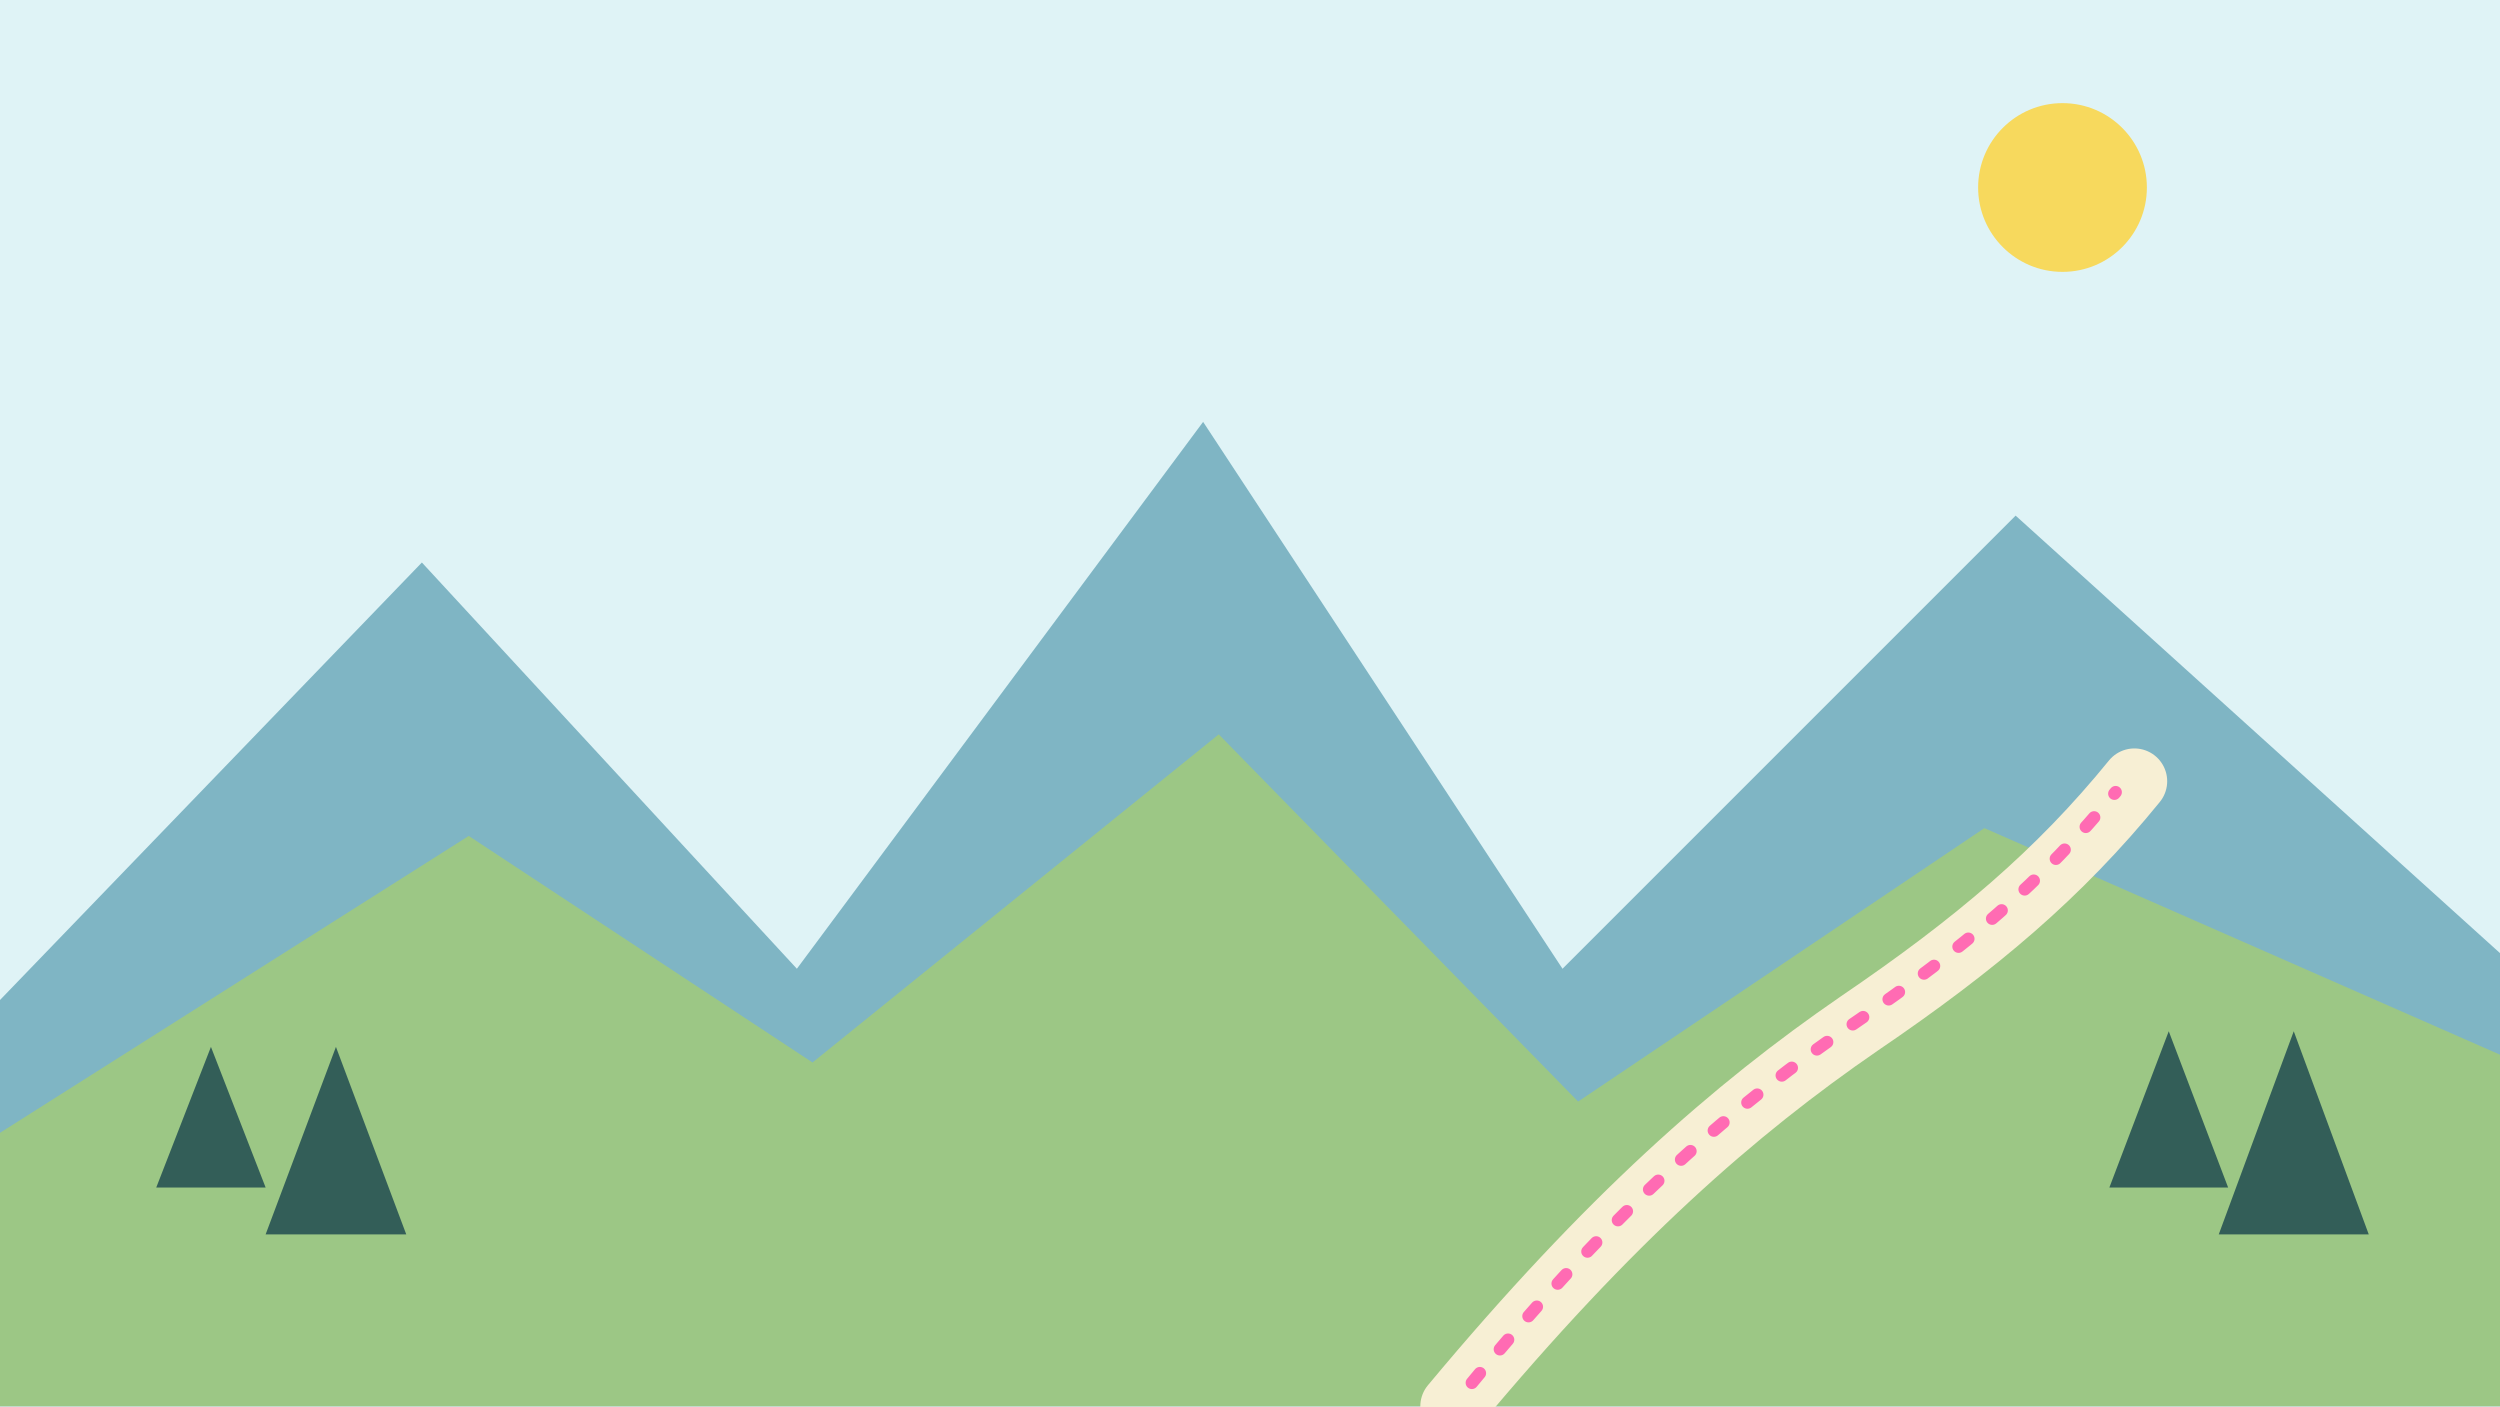
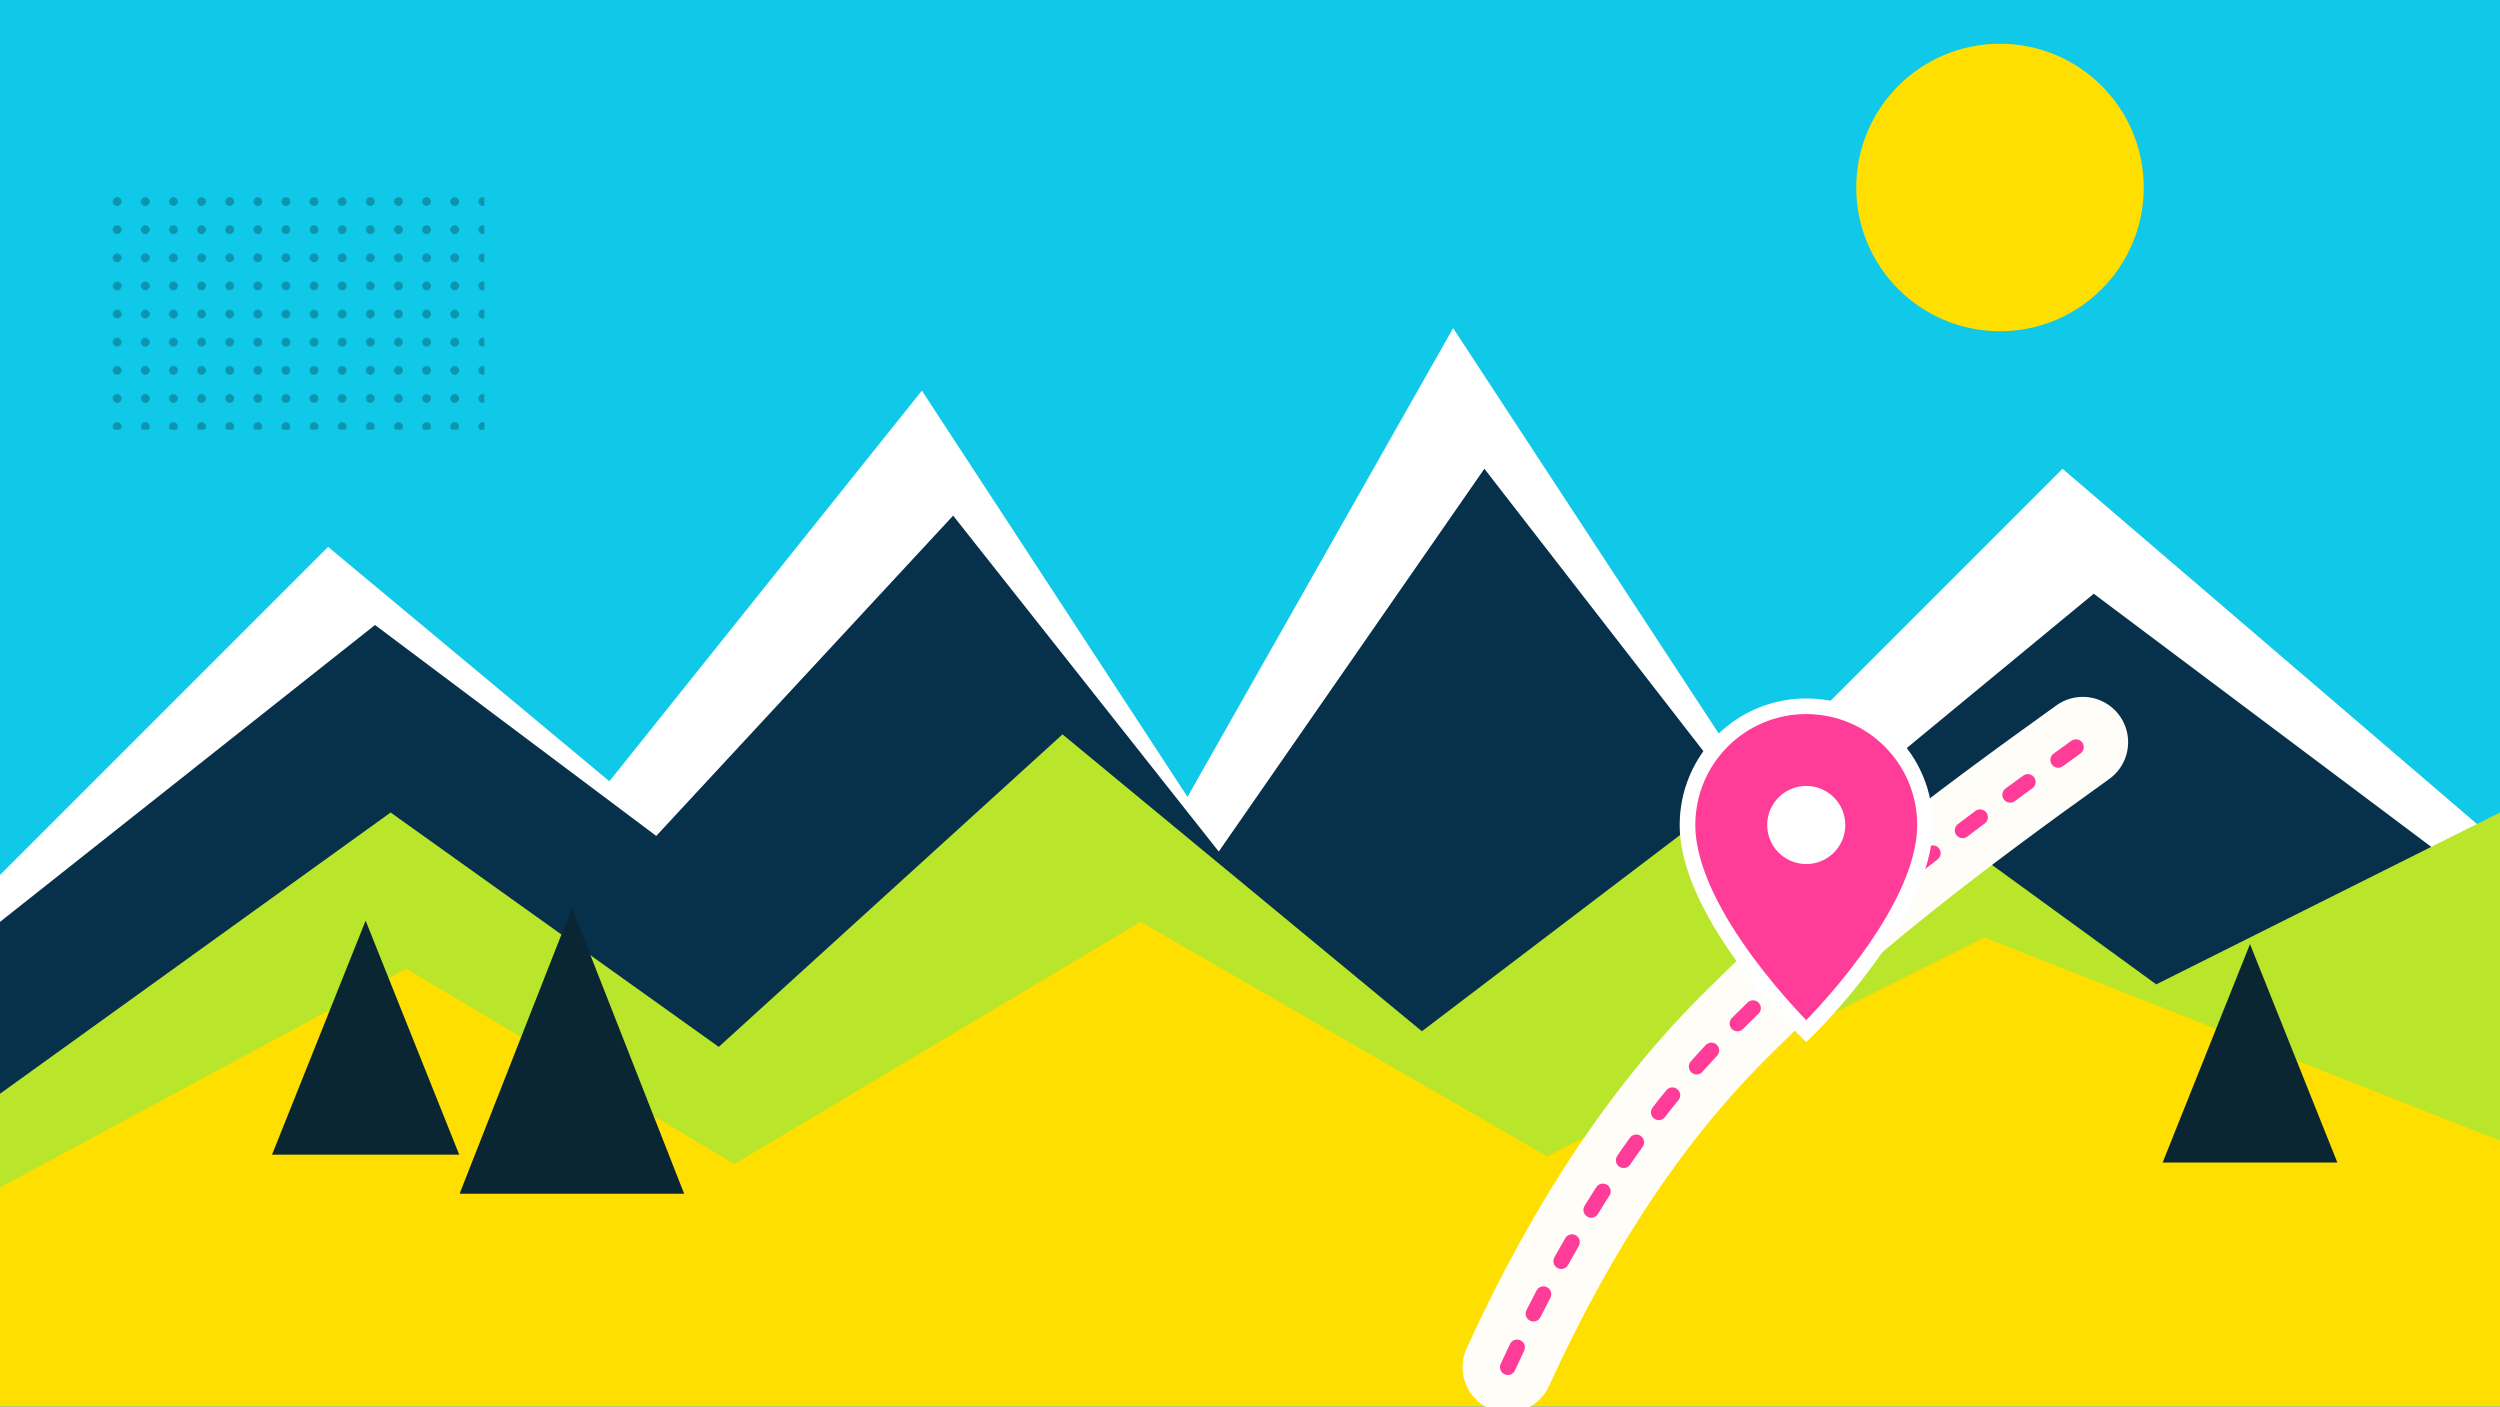
<svg xmlns="http://www.w3.org/2000/svg" viewBox="0 0 1600 900">
-   <rect width="1600" height="900" fill="#dff3f6" />
-   <circle cx="1320" cy="120" r="54" fill="#f7d95d" />
-   <path d="M0 640L270 360 510 620 770 270 1000 620 1290 330 1600 610V900H0Z" fill="#7fb5c4" />
-   <path d="M0 725L300 535 520 680 780 470 1010 705 1270 530 1600 675V900H0Z" fill="#9cc785" />
-   <path d="M930 900c100-120 180-190 260-245 75-51 128-96 176-155" stroke="#f7efd4" stroke-width="42" fill="none" stroke-linecap="round" />
-   <path d="M942 885c93-113 169-179 246-231 69-47 119-90 166-147" stroke="#ff6bb3" stroke-width="8" fill="none" stroke-dasharray="8 20" stroke-linecap="round" />
-   <g fill="#335e58">
-     <path d="M100 760l35-90 35 90z" />
-     <path d="M170 790l45-120 45 120z" />
-     <path d="M1350 760l38-100 38 100z" />
-     <path d="M1420 790l48-130 48 130z" />
+   <defs>
+     <pattern id="dots" width="18" height="18" patternUnits="userSpaceOnUse">
+       <circle cx="3" cy="3" r="2.8" fill="#0b2633" opacity=".8" />
+     </pattern>
+   </defs>
+   <rect width="1600" height="900" fill="#10c8e8" />
+   <circle cx="1280" cy="120" r="92" fill="#ffdf00" />
+   <path d="M0 560L210 350 390 500 590 250 760 510 930 210 1120 500 1320 300 1600 540V900H0Z" fill="#fff" />
+   <path d="M0 590L240 400 420 535 610 330 780 545 950 300 1140 545 1340 380 1600 575V900H0Z" fill="#07304b" />
+   <path d="M0 700L250 520 460 670 680 470 910 660 1160 470 1380 630 1600 520V900H0Z" fill="#b9e52b" />
+   <path d="M0 760L260 620 470 745 730 590 990 740 1270 600 1600 730V900H0Z" fill="#ffdf00" />
+   <path d="M965 875c42-92 91-165 148-221 66-66 139-121 220-179" fill="none" stroke="#fffdf8" stroke-width="58" stroke-linecap="round" />
+   <path d="M965 875c42-92 91-165 148-221 66-66 139-121 220-179" fill="none" stroke="#ff3c98" stroke-width="10" stroke-dasharray="14 24" stroke-linecap="round" />
+   <g stroke="#0b2633" stroke-width="8">
+     <path d="M180 735l54-135 54 135z" fill="#0b2633" />
+     <path d="M300 760l66-168 66 168z" fill="#0b2633" />
+     <path d="M1390 740l50-125 50 125z" fill="#0b2633" />
  </g>
+   <g transform="translate(1080 470)">
+     <path d="M0 58c0-42 34-76 76-76s76 34 76 76c0 58-76 132-76 132S0 116 0 58z" fill="#ff3c98" stroke="#fff" stroke-width="10" />
+     <circle cx="76" cy="58" r="25" fill="#fff" />
+   </g>
+   <path d="M70 120h240v155H70z" fill="url(#dots)" opacity=".4" />
</svg>
